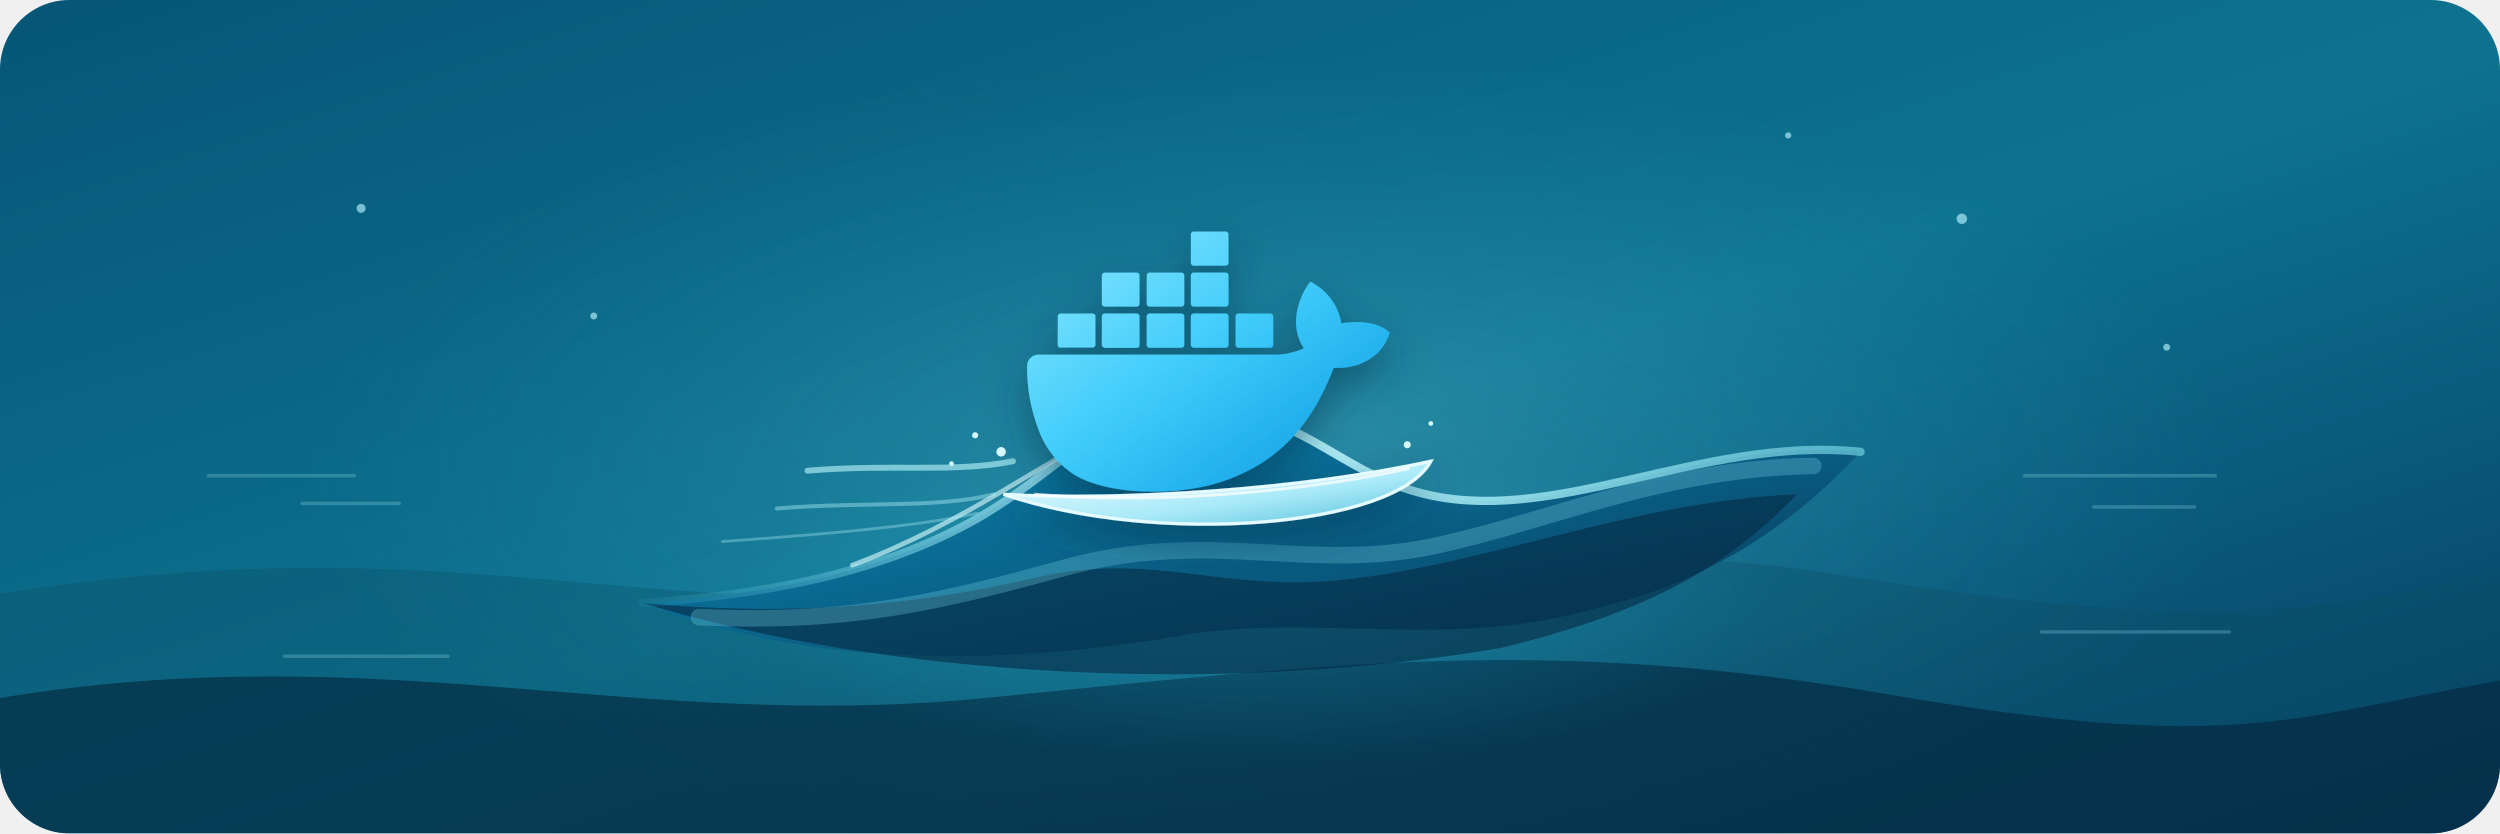
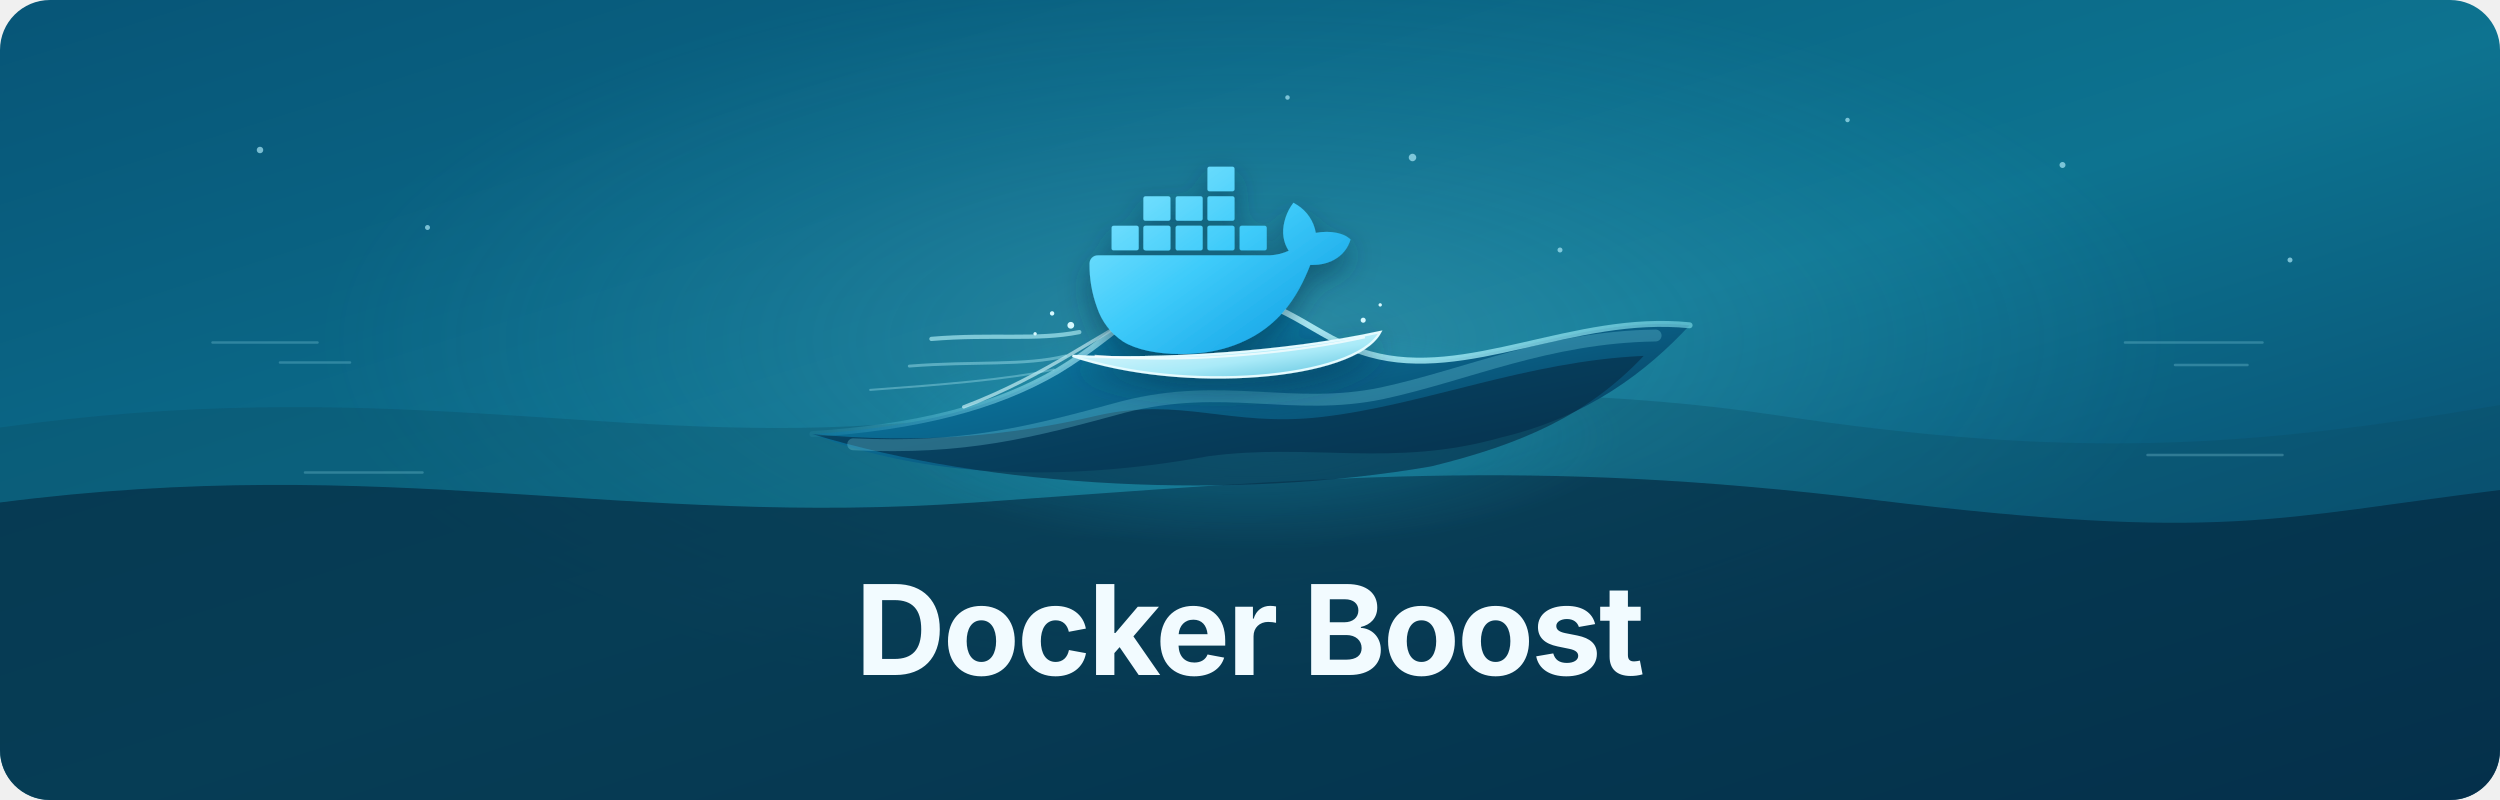
- <svg xmlns="http://www.w3.org/2000/svg" viewBox="0 0 720 240" role="img" aria-labelledby="boost-title boost-desc">
+ <svg xmlns="http://www.w3.org/2000/svg" viewBox="0 0 1000 320" role="img" aria-labelledby="boost-title boost-desc">
  <style>
    .wave-static { display: none; }
    .ocean-glow { animation: ocean-breathe 3.3s ease-in-out infinite; }
    .foam-swell { animation: foam-shimmer 2.2s ease-in-out infinite; }
    .surfer-motion { transform-box: view-box; transform-origin: 265px 203px; filter: drop-shadow(0 7px 8px #022e4880); animation: surf-ride 2.2s ease-in-out infinite; }
    .wake path { animation: wake-flow 1.35s ease-out infinite; }
    .wake path:nth-child(2) { animation-delay: .18s; }
    .wake path:nth-child(3) { animation-delay: .36s; }
    .sea-spray circle { animation: spray 1.8s ease-out infinite; }
    .sea-spray circle:nth-child(2n) { animation-delay: .55s; }
    .sea-spray circle:nth-child(3n) { animation-delay: 1s; }
    @keyframes ocean-breathe { 0%,100% { opacity: .55; transform: scale(.96); } 50% { opacity: 1; transform: scale(1.03); } }
    @keyframes foam-shimmer { 0%,100% { opacity: .45; } 50% { opacity: .85; } }
    @keyframes surf-ride { 0%,100% { transform: translate(-3px,2px) rotate(-1.8deg); } 50% { transform: translate(5px,-7px) rotate(1.8deg); } }
    @keyframes wake-flow { 0% { opacity: 0; transform: translateX(-34px); } 30% { opacity: .8; } 100% { opacity: 0; transform: translateX(37px); } }
    @keyframes spray { 0% { opacity: 0; transform: translate(-16px,4px); } 35% { opacity: .8; } 100% { opacity: 0; transform: translate(21px,-14px); } }
    @media (prefers-reduced-motion: reduce) {
      .wave-animated { display: none; }
      .wave-static { display: inline; }
      .ocean-glow,.foam-swell,.surfer-motion,.wake path,.sea-spray circle { animation: none; }
    }
  </style>
  <defs>
    <clipPath id="rounded-banner">
-       <rect width="720" height="240" rx="20" />
+       <rect width="1000" height="320" rx="20" />
    </clipPath>
    <linearGradient id="ocean-blue" x1="0" y1="0" x2="1" y2="1">
      <stop stop-color="#0b8cb6" />
      <stop offset=".5" stop-color="#0a648b" />
      <stop offset="1" stop-color="#06314e" />
    </linearGradient>
    <linearGradient id="wave-foam" x1="0" y1="0" x2="1" y2="0">
      <stop stop-color="#4bbcd8" stop-opacity=".1" />
      <stop offset=".45" stop-color="#c5f8ff" />
      <stop offset="1" stop-color="#7ddbe9" stop-opacity=".62" />
    </linearGradient>
    <linearGradient id="surfboard-color" x1="0" y1="0" x2="1" y2="1">
      <stop stop-color="#f2fdff" />
      <stop offset=".6" stop-color="#a9eaf8" />
      <stop offset="1" stop-color="#52bcd9" />
    </linearGradient>
    <linearGradient id="whale-blue" x1="0" y1="0" x2="1" y2="1">
      <stop stop-color="#8de9ff" />
      <stop offset=".48" stop-color="#3ecbfa" />
      <stop offset="1" stop-color="#0796df" />
    </linearGradient>
    <radialGradient id="ocean-glow">
      <stop stop-color="#1cc3eb" stop-opacity=".25" />
      <stop offset="1" stop-color="#1cc3eb" stop-opacity="0" />
    </radialGradient>
    <linearGradient id="sky" x1="0" y1="0" x2="1" y2="1">
      <stop stop-color="#075577" />
      <stop offset=".52" stop-color="#0d7390" />
      <stop offset="1" stop-color="#063d63" />
    </linearGradient>
    <radialGradient id="horizon">
      <stop stop-color="#9cecf6" stop-opacity=".22" />
      <stop offset="1" stop-color="#45d6ef" stop-opacity="0" />
    </radialGradient>
  </defs>
  <g clip-path="url(#rounded-banner)">
-     <rect width="720" height="240" fill="url(#sky)" />
-     <ellipse cx="365" cy="136" rx="280" ry="120" fill="url(#horizon)" />
-     <path d="M0 171C120 152 176 176 260 171S440 151 533 166 668 178 720 164V240H0Z" fill="#0a4b63" opacity=".32" />
-     <path d="M0 201C110 183 183 211 284 201S445 183 544 200 658 207 720 196V240H0Z" fill="#03263d" opacity=".65" />
+     <rect width="1000" height="320" fill="url(#sky)" />
+     <ellipse cx="500" cy="136" rx="370" ry="150" fill="url(#horizon)" />
+     <path d="M0 171C150 150 240 177 350 170S590 148 710 166 900 179 1000 162V320H0Z" fill="#0a4b63" opacity=".32" />
+     <path d="M0 201C155 181 250 211 390 201S610 183 750 200 910 207 1000 196V320H0Z" fill="#03263d" opacity=".65" />
    <g fill="none" stroke="#a9edfa" stroke-linecap="round" opacity=".24">
-       <path d="M60 137h42m-15 8h28M583 137h55m-35 9h29M82 189h47m459-7h54" />
+       <path d="M85 137h42m-15 8h28M850 137h55m-35 9h29M122 189h47m690-7h54" />
    </g>
    <g fill="#b6f1ff" opacity=".65">
      <circle cx="104" cy="60" r="1.3" />
      <circle cx="171" cy="91" r="1" />
      <circle cx="565" cy="63" r="1.5" />
      <circle cx="624" cy="100" r="1" />
      <circle cx="515" cy="39" r=".9" />
+       <circle cx="825" cy="66" r="1.2" />
+       <circle cx="916" cy="104" r="1" />
+       <circle cx="739" cy="48" r=".9" />
    </g>
-     <g transform="translate(170 5) scale(.68)">
+     <g transform="translate(310 5) scale(.68)">
      <ellipse class="ocean-glow" cx="280" cy="249" rx="220" ry="67" fill="url(#ocean-glow)" />
      <g class="sea-scene">
        <path class="sea-body wave-animated" d="M22 248C84 244 130 232 166 211C206 187 214 166 257 166C298 165 317 192 350 201C407 217 470 177 538 184C513 211 478 238 427 250C364 268 315 253 255 261C167 277 86 273 22 248Z" fill="url(#ocean-blue)">
          <animate attributeName="d" values="M22 248C84 244 130 232 166 211C206 187 214 166 257 166C298 165 317 192 350 201C407 217 470 177 538 184C513 211 478 238 427 250C364 268 315 253 255 261C167 277 86 273 22 248Z;M22 251C82 239 132 238 172 213C209 187 226 174 264 171C301 169 321 190 354 197C410 208 464 185 538 178C510 211 480 231 427 249C366 267 313 258 253 265C164 276 86 277 22 251Z;M22 248C84 244 130 232 166 211C206 187 214 166 257 166C298 165 317 192 350 201C407 217 470 177 538 184C513 211 478 238 427 250C364 268 315 253 255 261C167 277 86 273 22 248Z" dur="5.2s" repeatCount="indefinite" calcMode="spline" keyTimes="0;.5;1" keySplines=".45 0 .55 1;.45 0 .55 1" />
        </path>
        <path class="sea-body wave-static" d="M22 248C84 244 130 232 166 211C206 187 214 166 257 166C298 165 317 192 350 201C407 217 470 177 538 184C513 211 478 238 427 250C364 268 315 253 255 261C167 277 86 273 22 248Z" fill="url(#ocean-blue)" />
        <path class="sea-depth" d="M22 248C86 254 139 249 190 237C239 226 268 244 321 238C382 231 442 205 511 202C478 237 439 254 386 267C270 287 127 280 22 248Z" fill="#052b46" opacity=".62" />
        <path class="foam-crest wave-animated" d="M22 248C84 244 130 232 166 211C206 187 214 166 257 166C298 165 317 192 350 201C407 217 470 177 538 184" fill="none" stroke="url(#wave-foam)" stroke-width="3.5" stroke-linecap="round">
          <animate attributeName="d" values="M22 248C84 244 130 232 166 211C206 187 214 166 257 166C298 165 317 192 350 201C407 217 470 177 538 184;M22 251C82 239 132 238 172 213C209 187 226 174 264 171C301 169 321 190 354 197C410 208 464 185 538 178;M22 248C84 244 130 232 166 211C206 187 214 166 257 166C298 165 317 192 350 201C407 217 470 177 538 184" dur="5.2s" repeatCount="indefinite" calcMode="spline" keyTimes="0;.5;1" keySplines=".45 0 .55 1;.45 0 .55 1" />
        </path>
        <path class="foam-crest wave-static" d="M22 248C84 244 130 232 166 211C206 187 214 166 257 166C298 165 317 192 350 201C407 217 470 177 538 184" fill="none" stroke="url(#wave-foam)" stroke-width="3.5" stroke-linecap="round" />
        <path class="foam-curl" d="M111 232C159 214 195 186 220 175C242 163 262 162 286 173" fill="none" stroke="#dcfbff" stroke-opacity=".62" stroke-width="2" stroke-linecap="round" />
        <path class="foam-swell" d="M46 254C112 257 150 247 205 232C264 217 304 235 357 224C408 213 454 191 518 190" fill="none" stroke="#80dbe9" stroke-opacity=".28" stroke-width="7" stroke-linecap="round" />
      </g>
      <g class="wake" fill="none" stroke="#b1eff7" stroke-linecap="round">
        <path d="M92 192C128 189 154 193 179 188" stroke-width="2.5" opacity=".65" />
        <path d="M79 208C117 205 147 208 171 202" stroke-width="1.7" opacity=".42" />
        <path d="M56 222C97 219 136 216 164 210" stroke-width="1.2" opacity=".35" />
      </g>
      <g class="surfer">
        <g class="surfer-motion">
          <path class="surfboard" d="M175 202C225 205 301 200 356 188C341 216 240 224 175 202Z" fill="url(#surfboard-color)" stroke="#e5fbff" stroke-width="1.4" />
          <path d="M188 202C246 207 312 199 347 191" fill="none" stroke="#fff" stroke-opacity=".72" stroke-width="1.3" />
          <g class="docker-logo" fill="url(#whale-blue)">
            <g transform="translate(185 69) scale(6.4)">
              <path d="M13.98 11.08h2.12a.19.19 0 0 0 .19-.19V9.01a.19.19 0 0 0-.19-.19h-2.12a.18.18 0 0 0-.18.18v1.9c0 .1.08.18.18.18m-2.95-5.43h2.12a.19.19 0 0 0 .18-.19V3.57a.19.19 0 0 0-.18-.18h-2.12a.18.18 0 0 0-.19.18v1.9c0 .1.09.18.19.18m0 2.71h2.12a.19.19 0 0 0 .18-.18V6.29a.19.19 0 0 0-.18-.18h-2.12a.18.18 0 0 0-.19.18v1.89c0 .1.09.18.19.18m-2.93 0h2.12a.19.19 0 0 0 .18-.18V6.29a.18.18 0 0 0-.18-.18H8.1a.18.18 0 0 0-.18.18v1.89c0 .1.08.18.18.18m-2.96 0h2.11a.19.19 0 0 0 .19-.18V6.29a.19.19 0 0 0-.19-.18H5.14a.19.19 0 0 0-.19.18v1.89c0 .1.08.18.19.18m5.89 2.72h2.12a.19.19 0 0 0 .18-.19V9.01a.19.19 0 0 0-.18-.19h-2.12a.18.18 0 0 0-.19.18v1.9c0 .1.09.18.19.18m-2.93 0h2.12a.18.18 0 0 0 .18-.19V9.01a.18.18 0 0 0-.18-.19H8.1a.18.18 0 0 0-.18.18v1.9c0 .1.08.19.18.19m-2.96 0h2.11a.18.18 0 0 0 .19-.19V9.01a.18.18 0 0 0-.18-.19H5.14a.19.19 0 0 0-.19.19v1.88c0 .1.08.19.19.18m-2.92 0h2.12a.18.18 0 0 0 .18-.19V9.01a.18.18 0 0 0-.18-.19H2.22a.18.18 0 0 0-.19.18v1.9c0 .1.08.18.19.18m21.54-1.19c-.06-.05-.67-.51-1.95-.51-.34 0-.68.03-1.01.09a3.77 3.77 0 0 0-1.72-2.57l-.34-.2-.23.33a4.6 4.6 0 0 0-.6 1.43c-.24.97-.1 1.88.4 2.66a4.7 4.7 0 0 1-1.75.42H.76a.75.75 0 0 0-.76.75 11.38 11.38 0 0 0 .7 4.06 6.03 6.03 0 0 0 2.4 3.12c1.18.73 3.1 1.14 5.28 1.14.98 0 1.96-.08 2.93-.26a12.25 12.25 0 0 0 3.82-1.4 10.5 10.5 0 0 0 2.61-2.13c1.25-1.42 2-3 2.55-4.4h.23c1.37 0 2.21-.55 2.68-1 .3-.3.55-.66.7-1.06l.1-.28Z" />
            </g>
          </g>
        </g>
      </g>
      <g class="sea-spray" fill="#d6f9ff">
        <circle cx="174" cy="184" r="2" />
        <circle cx="163" cy="177" r="1.3" />
        <circle cx="153" cy="189" r="1" />
        <circle cx="346" cy="181" r="1.5" />
        <circle cx="356" cy="172" r="1" />
      </g>
    </g>
+     <text x="500" y="270" text-anchor="middle" fill="#f2fbff" font-family="system-ui, -apple-system, BlinkMacSystemFont, Segoe UI, sans-serif" font-size="50" font-weight="700" letter-spacing="-1">Docker Boost</text>
  </g>
</svg>
